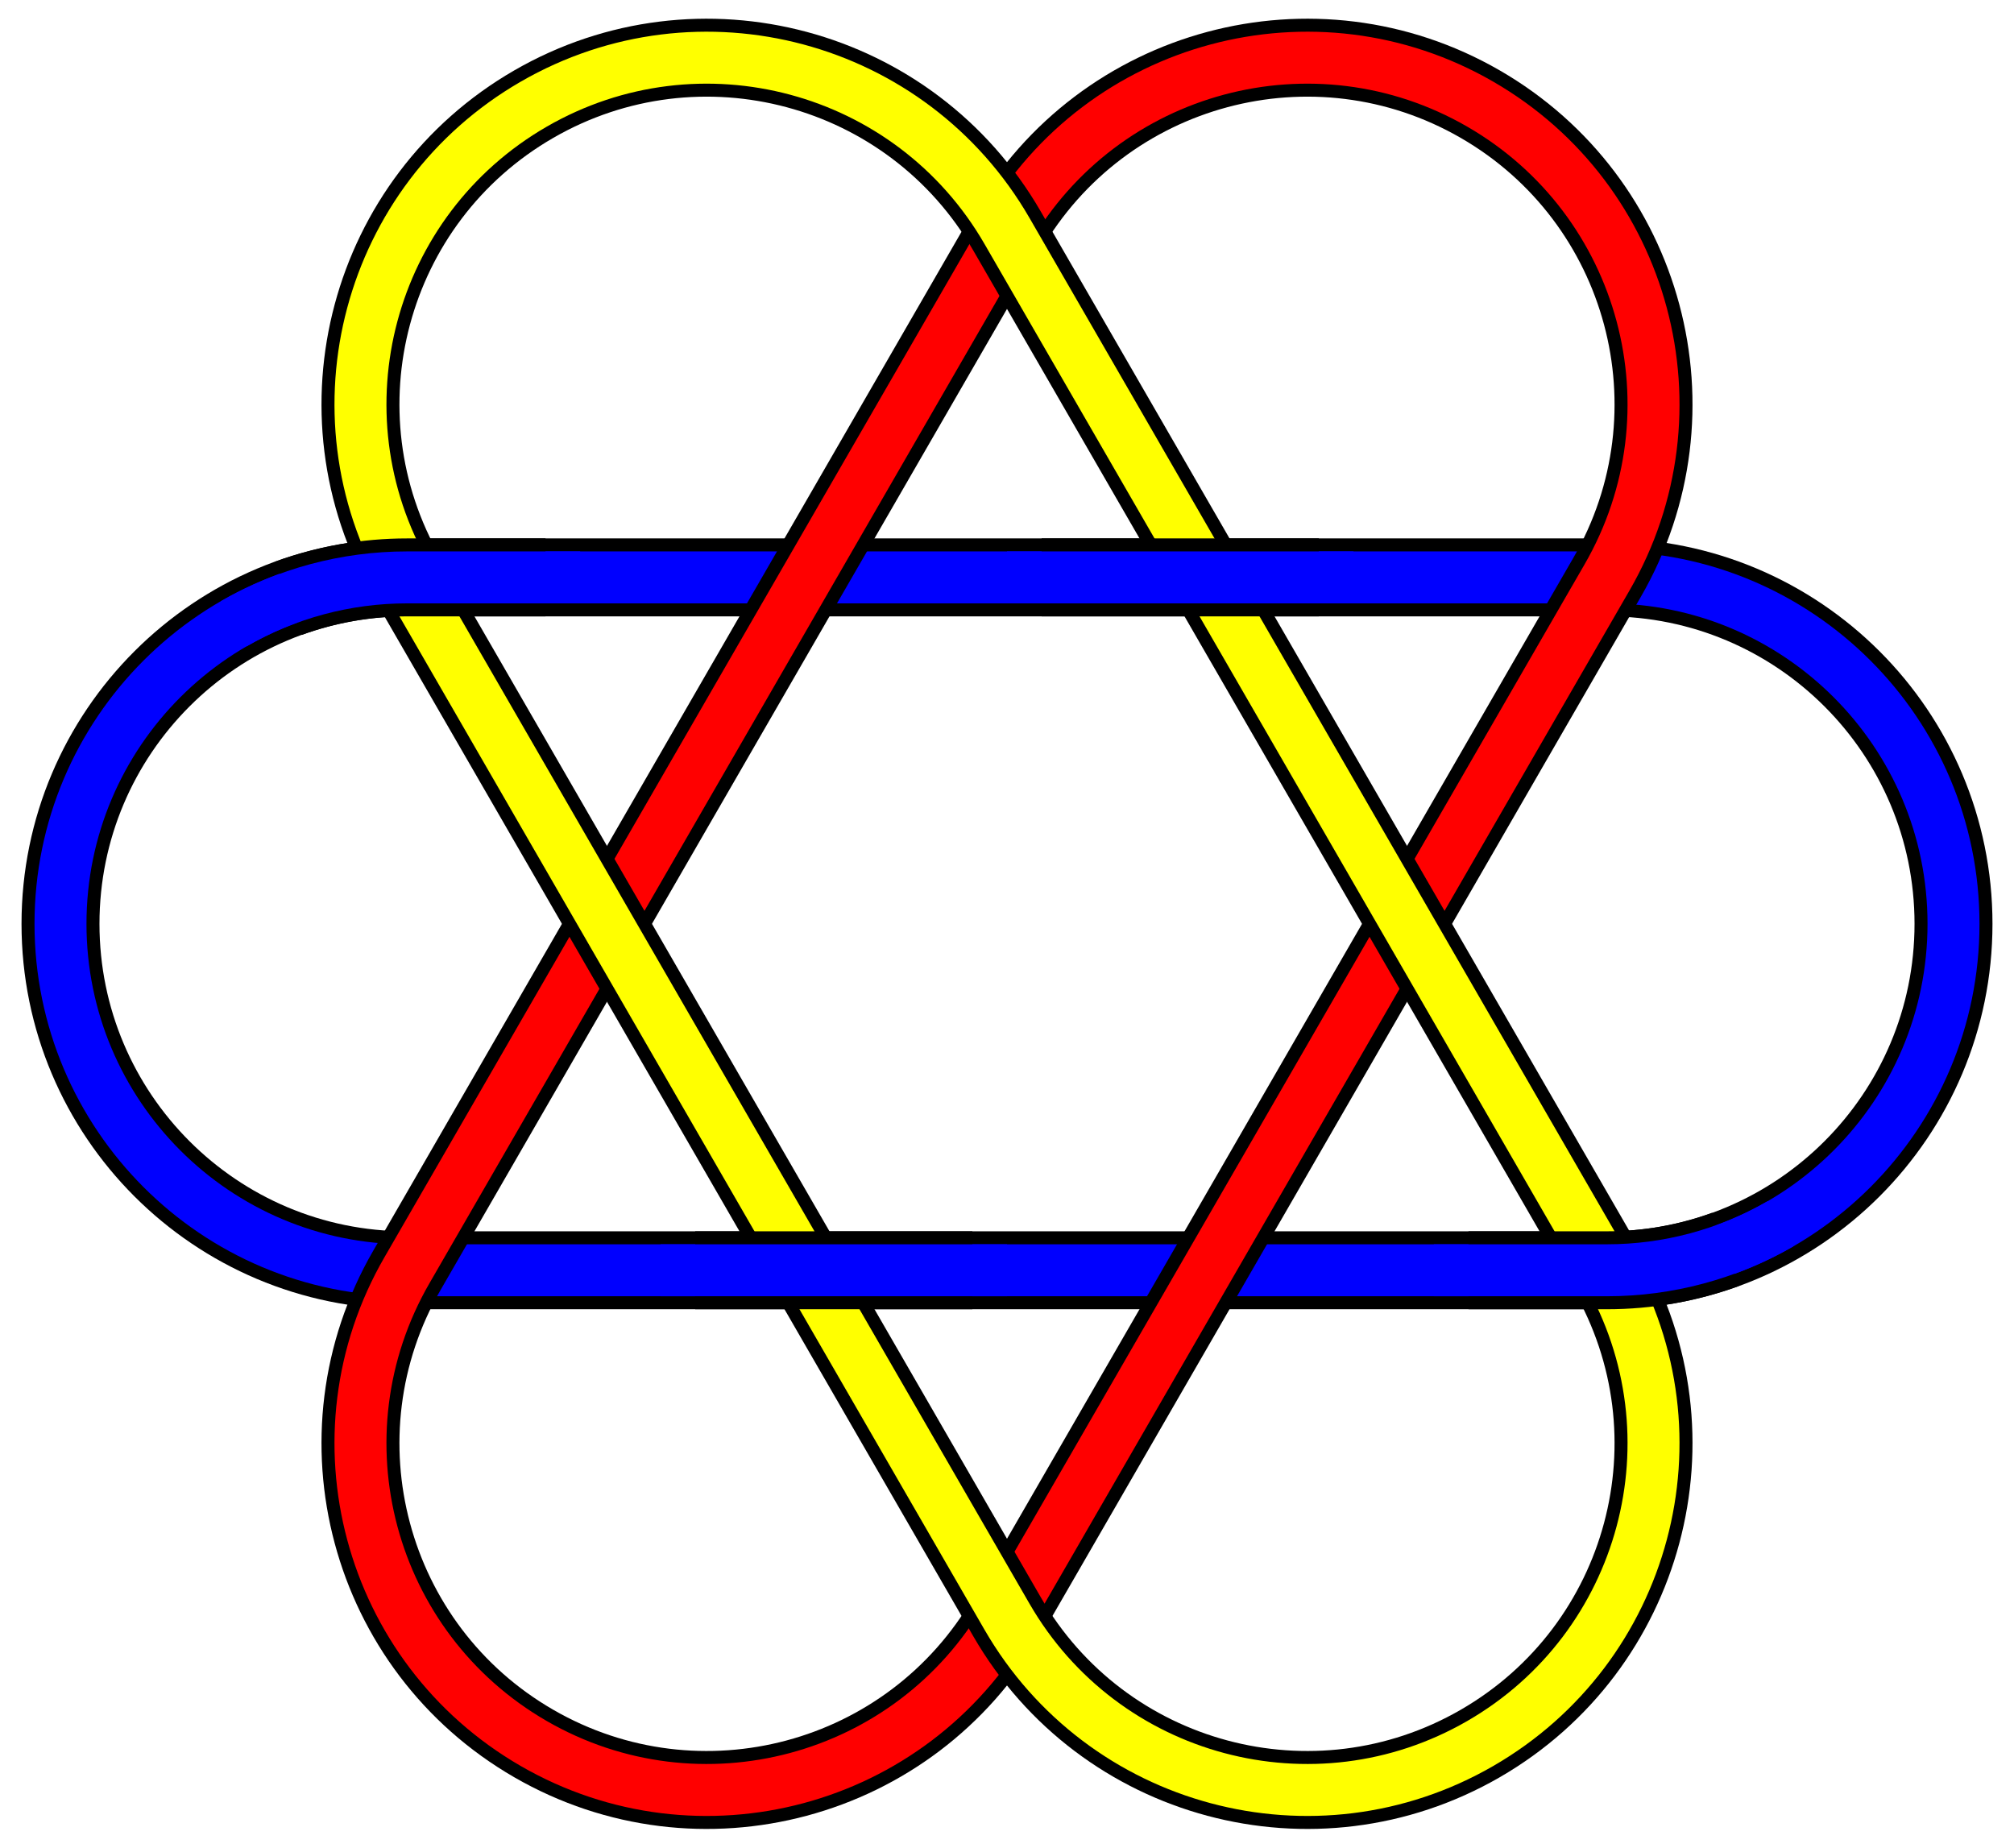
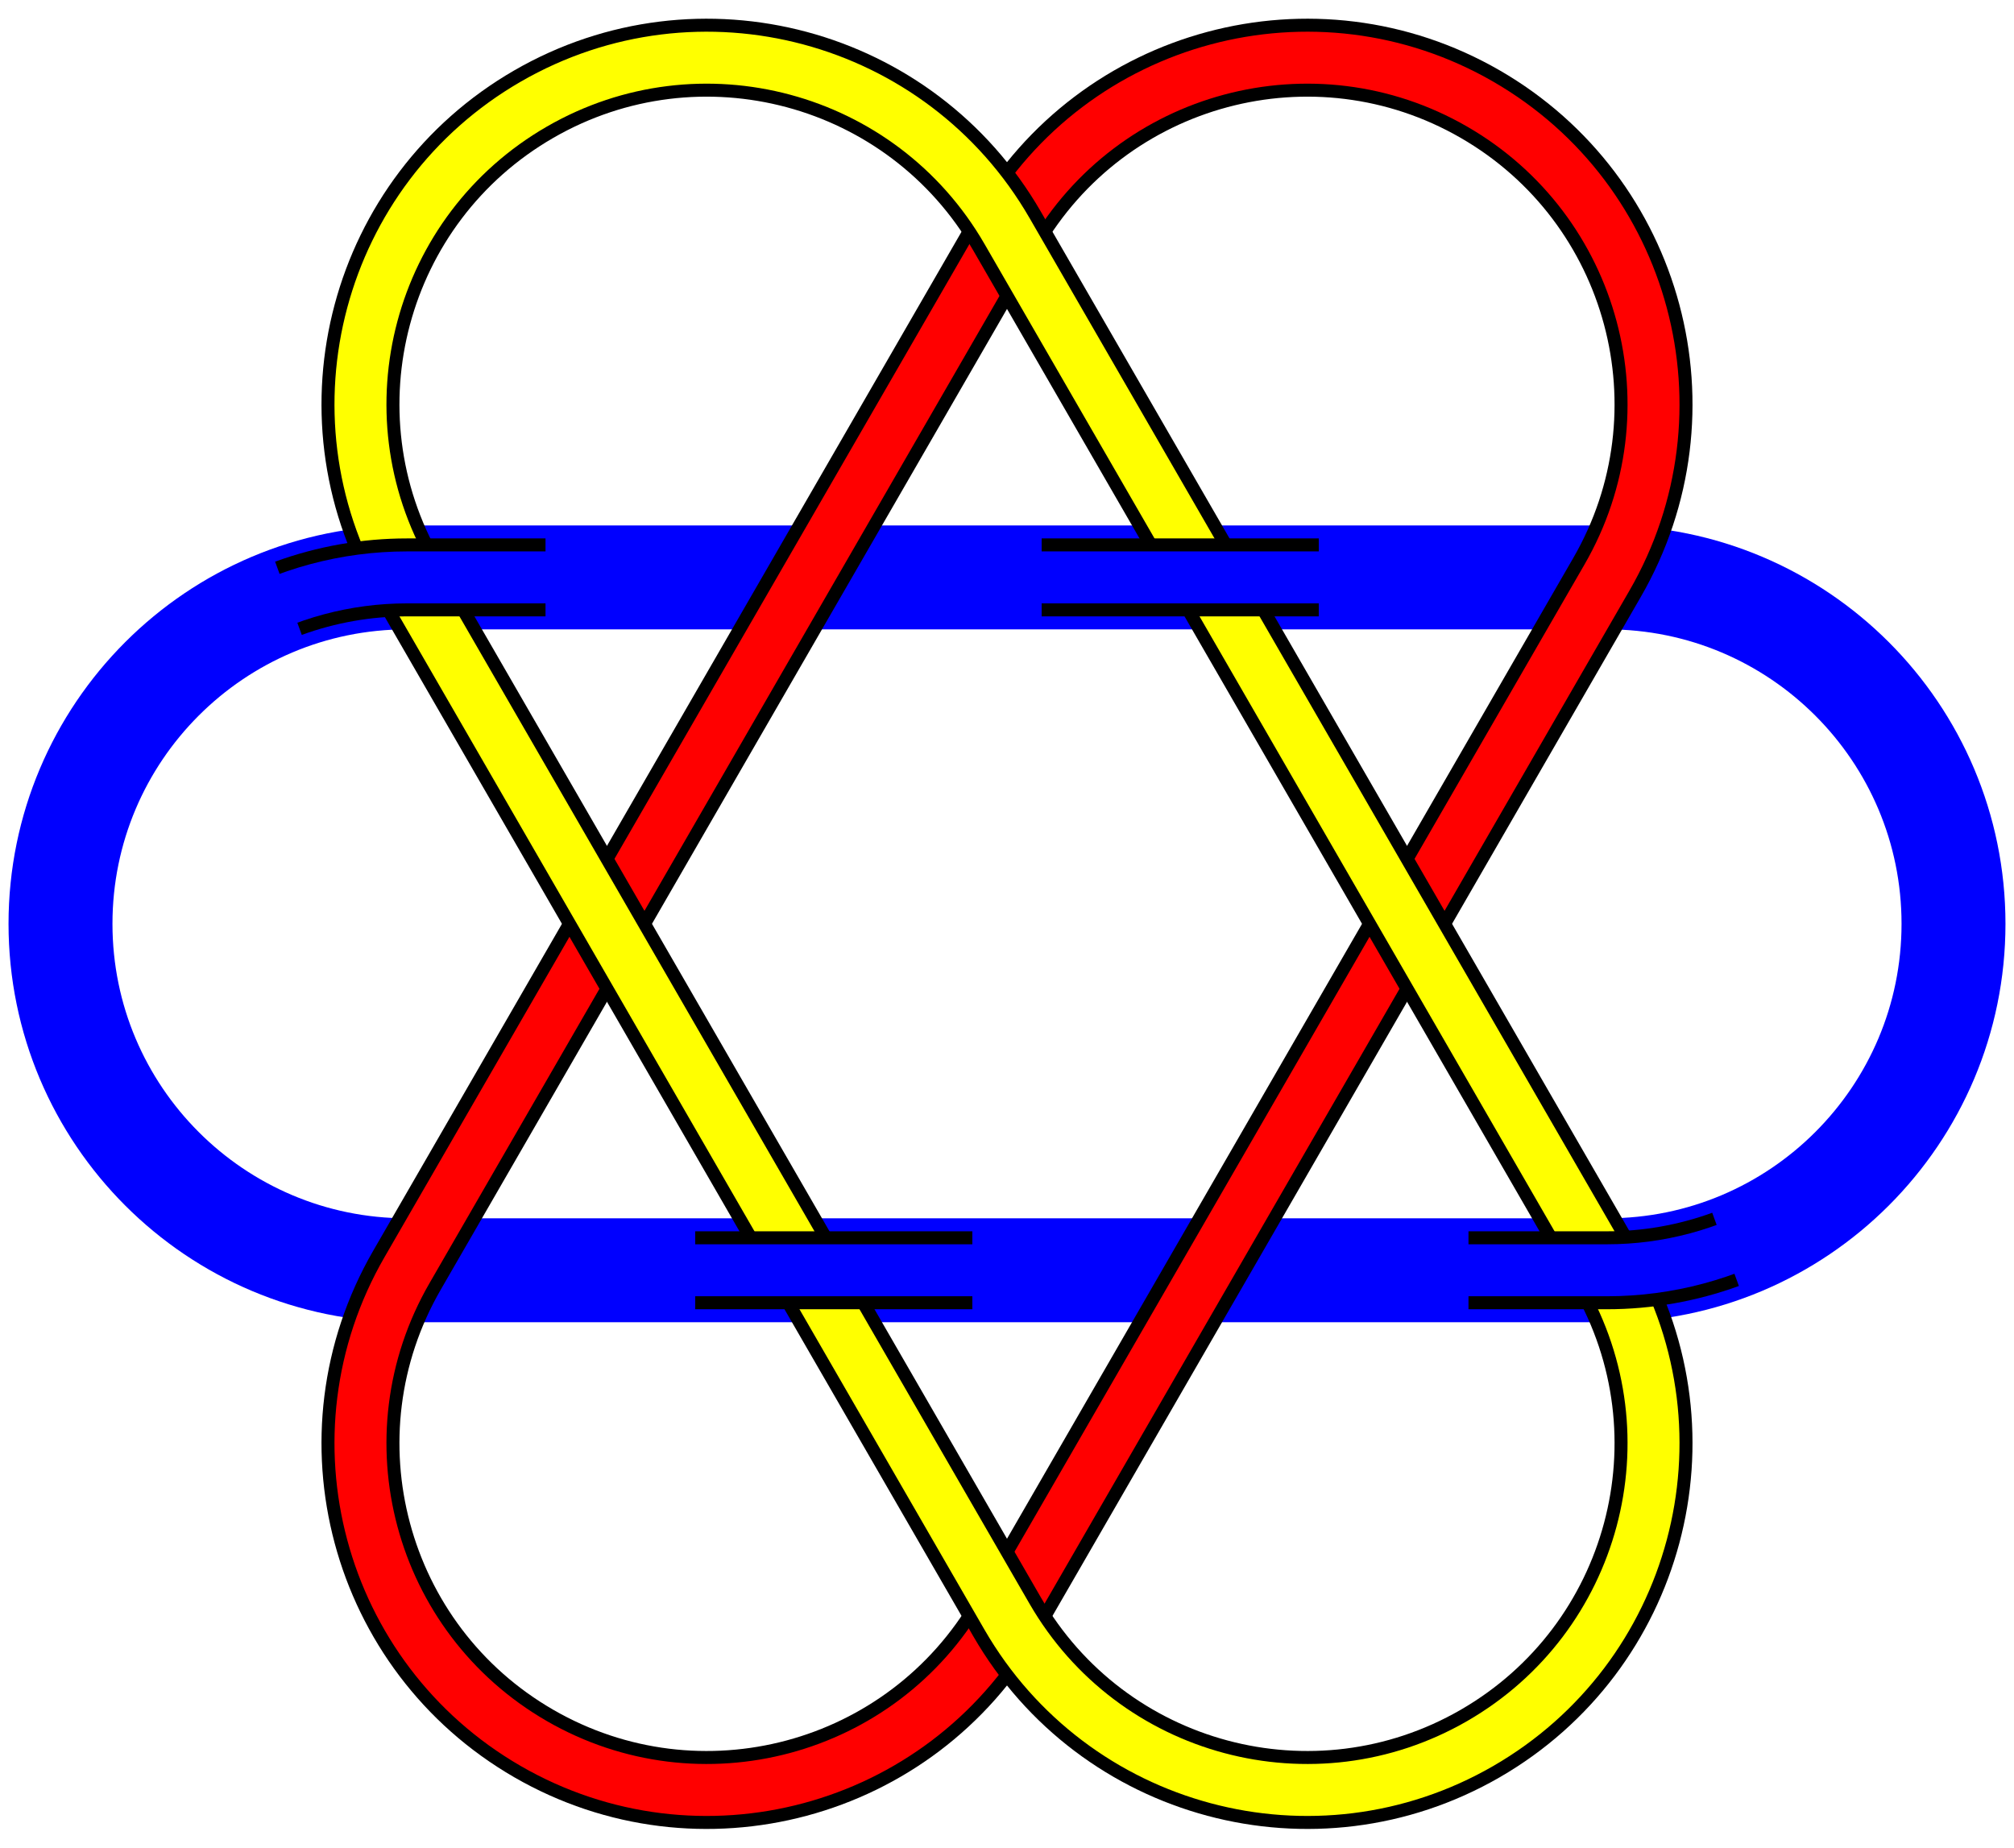
<svg xmlns="http://www.w3.org/2000/svg" xmlns:xlink="http://www.w3.org/1999/xlink" width="654" height="600" viewBox="0 0 654 600">
  <defs>
    <path id="Loop" d="M-173.205,100A100,100 0 0,1 -173.205-100 H173.205A100,100 0 0,1 173.205,100Z" />
  </defs>
  <g transform="translate(327,300)scale(1.125,-1.125)" fill="none" stroke-width="22.5" stroke="rgb(0,0,0)">
    <use xlink:href="#Loop" />
-     <use xlink:href="#Loop" stroke-width="15" stroke="rgb(0,0,255)" />
+     <use xlink:href="#Loop" stroke-width="30" stroke="rgb(0,0,255)" />
    <g transform="rotate(240)">
      <use xlink:href="#Loop" />
      <use xlink:href="#Loop" stroke-width="15" stroke="rgb(255,0,0)" />
    </g>
    <g transform="rotate(120)">
      <use xlink:href="#Loop" />
      <use xlink:href="#Loop" stroke-width="15" stroke="rgb(255,255,0)" />
    </g>
    <path d="M10,100H90 M-10-100H-90 M207.407-93.969A100,100 0 0,0 173.205-100h-40 M-207.407,93.969A100,100 0 0,0-173.205,100h40" />
    <path stroke-width="15" stroke="rgb(0,0,255)" d="M0,100H100 M0-100H-100 M223.205-86.603A100,100 0 0,0 173.205-100h-50 M-223.205,86.603A100,100 0 0,0-173.205,100h50" />
  </g>
</svg>
